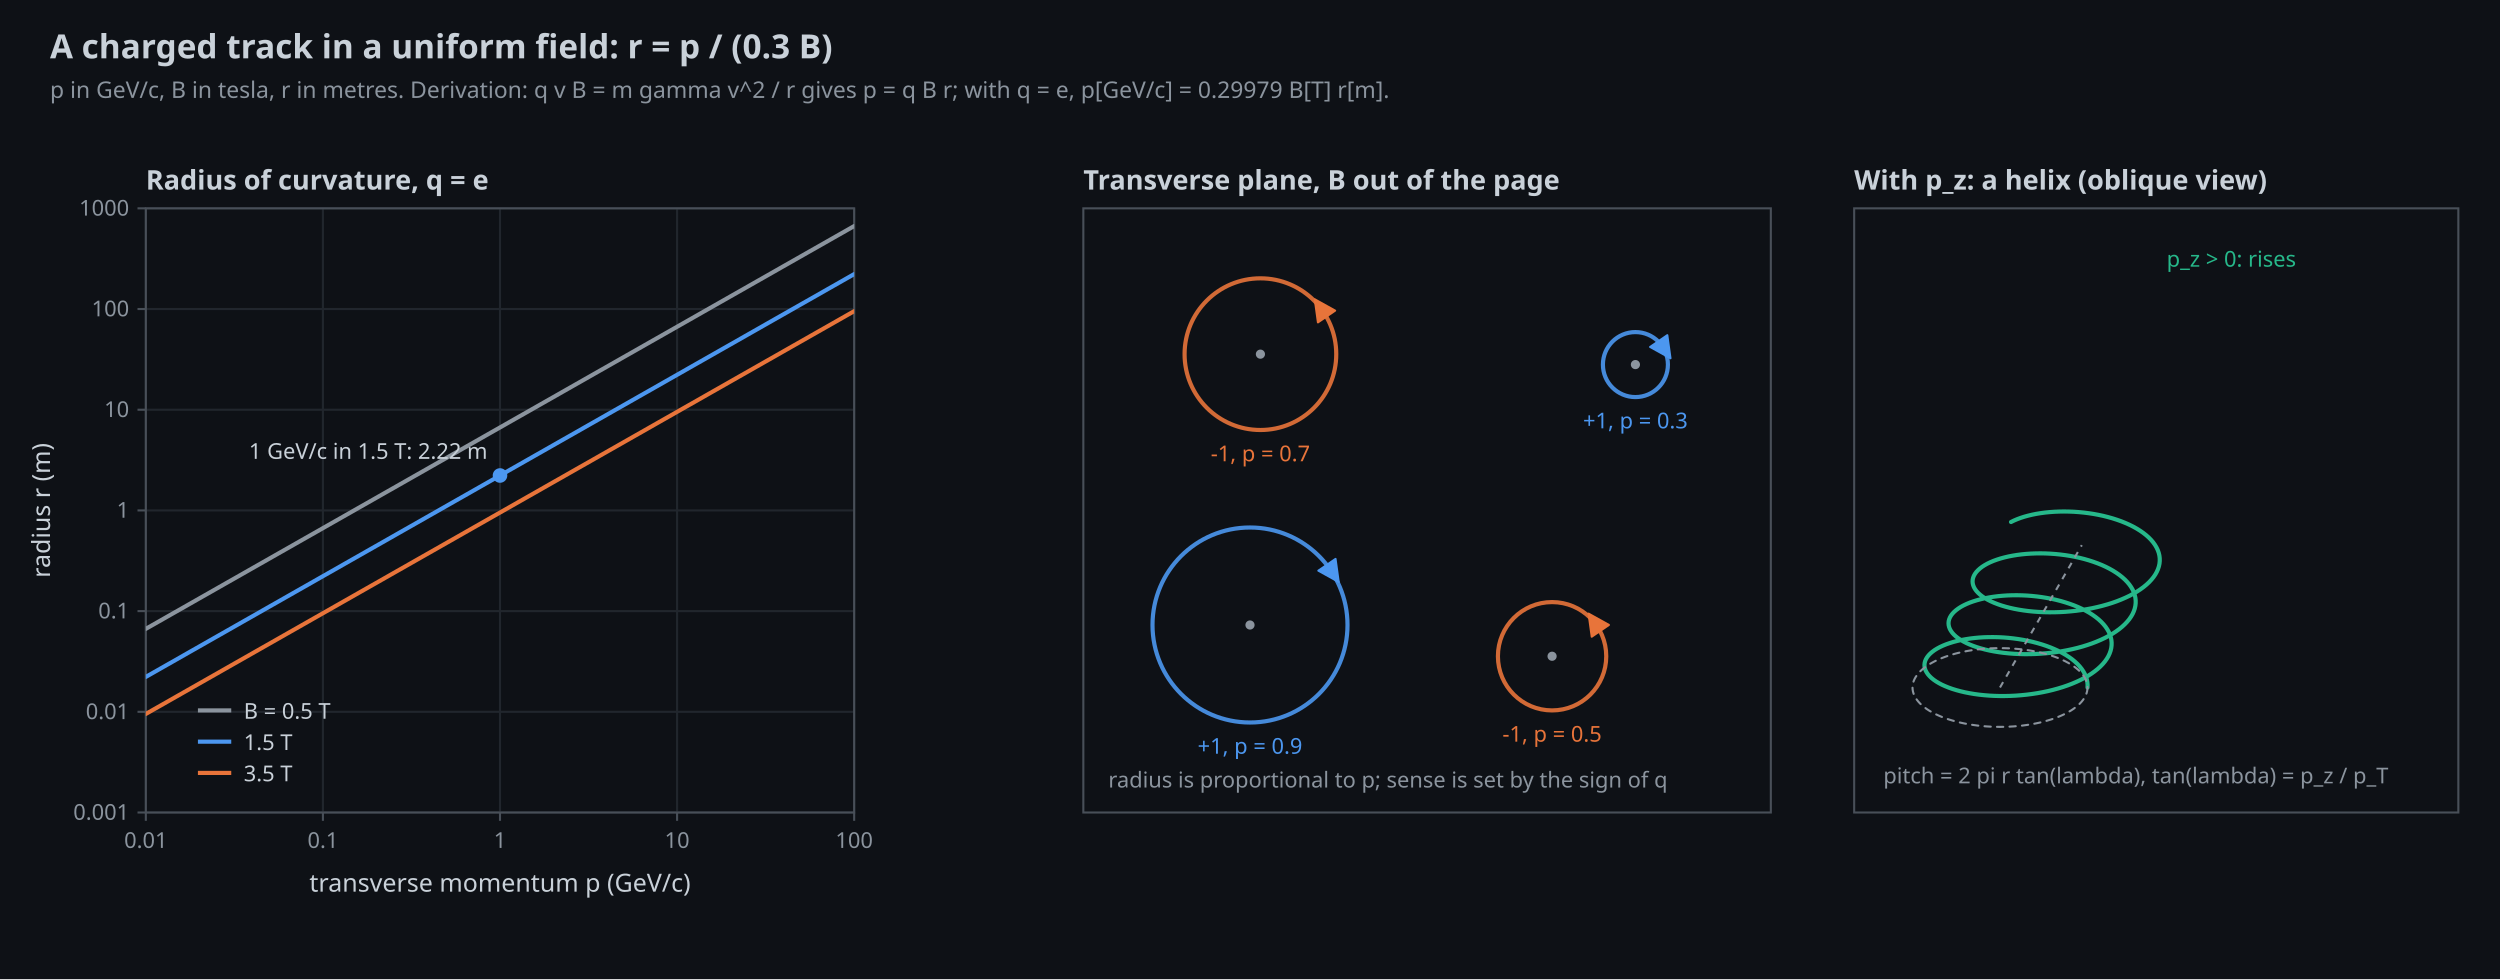
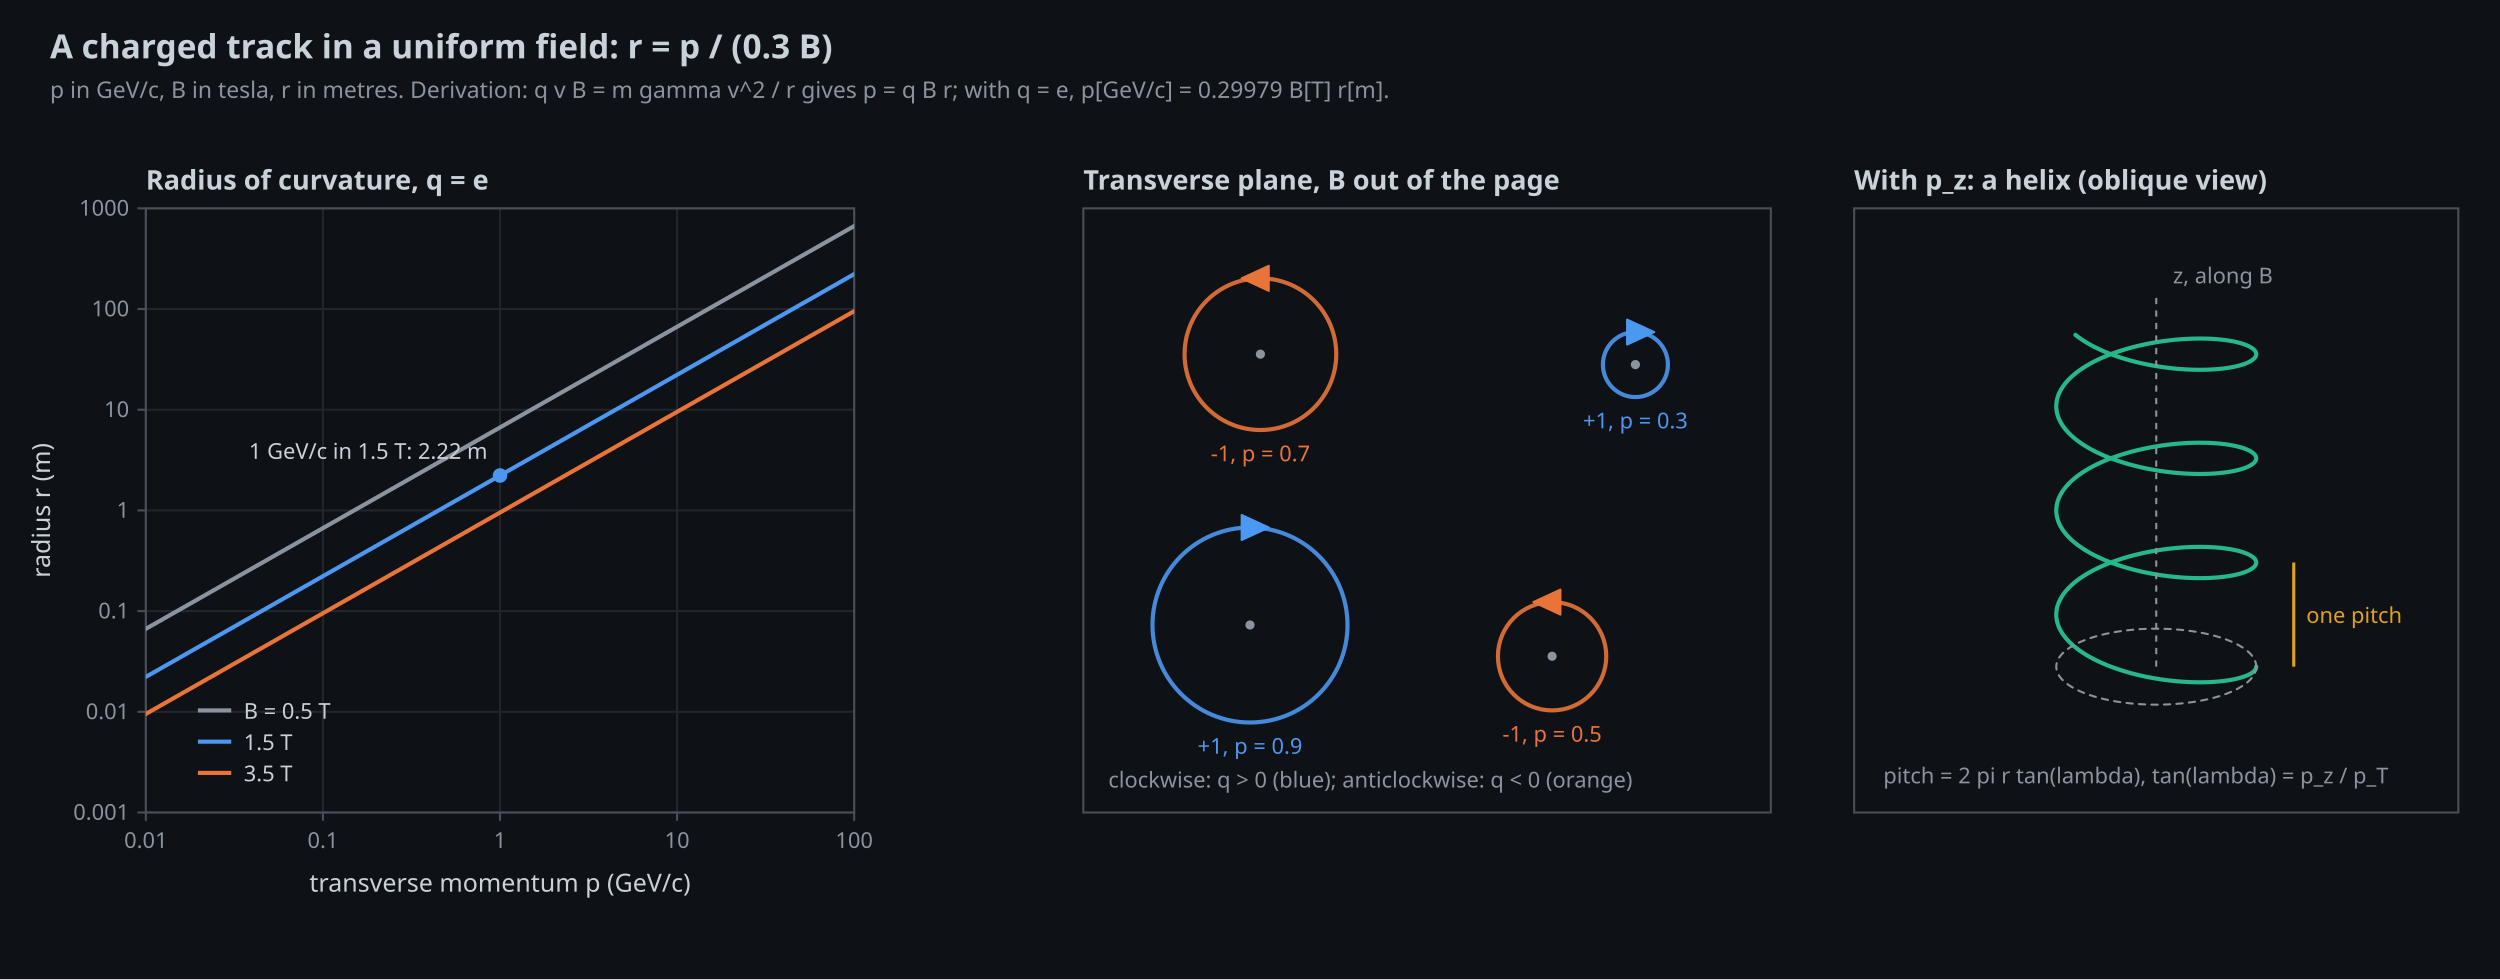
<svg xmlns="http://www.w3.org/2000/svg" viewBox="0 0 1200 470" width="1200" height="470" font-family="system-ui, sans-serif">
  <rect width="1200" height="470" fill="#0e1116" />
  <text x="24" y="28" font-size="16" text-anchor="start" fill="#c9d1d9" font-weight="600">A charged track in a uniform field: r = p / (0.3 B)</text>
  <text x="24" y="47" font-size="11" text-anchor="start" fill="#8b949e">p in GeV/c, B in tesla, r in metres. Derivation: q v B = m gamma v^2 / r gives p = q B r; with q = e, p[GeV/c] = 0.29979 B[T] r[m].</text>
  <defs>
    <clipPath id="clip1">
      <rect x="70" y="100" width="340" height="290" />
    </clipPath>
  </defs>
  <line x1="70" y1="100" x2="70" y2="390" stroke="#21262d" stroke-width="1" />
  <line x1="155" y1="100" x2="155" y2="390" stroke="#21262d" stroke-width="1" />
  <line x1="240" y1="100" x2="240" y2="390" stroke="#21262d" stroke-width="1" />
  <line x1="325" y1="100" x2="325" y2="390" stroke="#21262d" stroke-width="1" />
  <line x1="410" y1="100" x2="410" y2="390" stroke="#21262d" stroke-width="1" />
  <line x1="70" y1="390" x2="410" y2="390" stroke="#21262d" stroke-width="1" />
  <line x1="70" y1="341.67" x2="410" y2="341.67" stroke="#21262d" stroke-width="1" />
  <line x1="70" y1="293.33" x2="410" y2="293.33" stroke="#21262d" stroke-width="1" />
  <line x1="70" y1="245" x2="410" y2="245" stroke="#21262d" stroke-width="1" />
  <line x1="70" y1="196.67" x2="410" y2="196.67" stroke="#21262d" stroke-width="1" />
  <line x1="70" y1="148.33" x2="410" y2="148.33" stroke="#21262d" stroke-width="1" />
  <line x1="70" y1="100" x2="410" y2="100" stroke="#21262d" stroke-width="1" />
  <rect x="70" y="100" width="340" height="290" fill="none" stroke="#484f58" stroke-width="1" />
  <line x1="70" y1="390" x2="70" y2="394" stroke="#484f58" stroke-width="1" />
  <text x="70" y="407" font-size="10.5" text-anchor="middle" fill="#8b949e">0.01</text>
  <line x1="155" y1="390" x2="155" y2="394" stroke="#484f58" stroke-width="1" />
  <text x="155" y="407" font-size="10.5" text-anchor="middle" fill="#8b949e">0.1</text>
  <line x1="240" y1="390" x2="240" y2="394" stroke="#484f58" stroke-width="1" />
  <text x="240" y="407" font-size="10.5" text-anchor="middle" fill="#8b949e">1</text>
  <line x1="325" y1="390" x2="325" y2="394" stroke="#484f58" stroke-width="1" />
  <text x="325" y="407" font-size="10.5" text-anchor="middle" fill="#8b949e">10</text>
  <line x1="410" y1="390" x2="410" y2="394" stroke="#484f58" stroke-width="1" />
  <text x="410" y="407" font-size="10.5" text-anchor="middle" fill="#8b949e">100</text>
  <line x1="66" y1="390" x2="70" y2="390" stroke="#484f58" stroke-width="1" />
  <text x="62" y="393.5" font-size="10.5" text-anchor="end" fill="#8b949e">0.001</text>
  <line x1="66" y1="341.67" x2="70" y2="341.67" stroke="#484f58" stroke-width="1" />
  <text x="62" y="345.17" font-size="10.5" text-anchor="end" fill="#8b949e">0.01</text>
  <line x1="66" y1="293.33" x2="70" y2="293.33" stroke="#484f58" stroke-width="1" />
  <text x="62" y="296.83" font-size="10.5" text-anchor="end" fill="#8b949e">0.1</text>
  <line x1="66" y1="245" x2="70" y2="245" stroke="#484f58" stroke-width="1" />
  <text x="62" y="248.5" font-size="10.5" text-anchor="end" fill="#8b949e">1</text>
  <line x1="66" y1="196.67" x2="70" y2="196.67" stroke="#484f58" stroke-width="1" />
  <text x="62" y="200.17" font-size="10.5" text-anchor="end" fill="#8b949e">10</text>
  <line x1="66" y1="148.33" x2="70" y2="148.33" stroke="#484f58" stroke-width="1" />
  <text x="62" y="151.83" font-size="10.5" text-anchor="end" fill="#8b949e">100</text>
  <line x1="66" y1="100" x2="70" y2="100" stroke="#484f58" stroke-width="1" />
  <text x="62" y="103.5" font-size="10.5" text-anchor="end" fill="#8b949e">1000</text>
  <text x="240" y="428" font-size="12" text-anchor="middle" fill="#c9d1d9">transverse momentum p (GeV/c)</text>
  <text x="24" y="245" font-size="12" text-anchor="middle" fill="#c9d1d9" transform="rotate(-90 24 245)">radius r (m)</text>
  <text x="70" y="91" font-size="13" text-anchor="start" fill="#c9d1d9" font-weight="600">Radius of curvature, q = e</text>
  <polyline points="70,301.84 74.25,299.43 78.5,297.01 82.75,294.59 87,292.18 91.25,289.76 95.5,287.34 99.75,284.93 104,282.51 108.25,280.09 112.5,277.68 116.75,275.26 121,272.84 125.25,270.43 129.5,268.01 133.75,265.59 138,263.18 142.25,260.76 146.5,258.34 150.75,255.93 155,253.51 159.25,251.09 163.5,248.68 167.75,246.26 172,243.84 176.25,241.43 180.5,239.01 184.75,236.59 189,234.18 193.25,231.76 197.5,229.34 201.75,226.93 206,224.51 210.25,222.09 214.5,219.68 218.75,217.26 223,214.84 227.25,212.43 231.5,210.01 235.75,207.59 240,205.18 244.25,202.76 248.5,200.34 252.75,197.93 257,195.51 261.25,193.09 265.5,190.68 269.75,188.26 274,185.84 278.25,183.43 282.5,181.01 286.75,178.59 291,176.18 295.25,173.76 299.5,171.34 303.75,168.93 308,166.51 312.25,164.09 316.5,161.68 320.75,159.26 325,156.84 329.25,154.43 333.5,152.01 337.75,149.59 342,147.18 346.25,144.76 350.5,142.34 354.75,139.93 359,137.51 363.25,135.09 367.5,132.68 371.75,130.26 376,127.84 380.25,125.43 384.5,123.01 388.75,120.59 393,118.18 397.25,115.76 401.5,113.34 405.75,110.93 410,108.51" fill="none" stroke="#8b949e" stroke-width="2" stroke-linejoin="round" stroke-linecap="round" clip-path="url(#clip1)" />
  <polyline points="70,324.91 74.25,322.49 78.5,320.07 82.75,317.66 87,315.24 91.25,312.82 95.5,310.41 99.75,307.99 104,305.57 108.25,303.16 112.5,300.74 116.75,298.32 121,295.91 125.25,293.49 129.5,291.07 133.75,288.66 138,286.24 142.25,283.82 146.5,281.41 150.75,278.99 155,276.57 159.25,274.16 163.5,271.74 167.75,269.32 172,266.91 176.25,264.49 180.5,262.07 184.75,259.66 189,257.24 193.25,254.82 197.5,252.41 201.75,249.99 206,247.57 210.25,245.16 214.5,242.74 218.75,240.32 223,237.91 227.25,235.49 231.5,233.07 235.75,230.66 240,228.24 244.25,225.82 248.5,223.41 252.75,220.99 257,218.57 261.25,216.16 265.5,213.74 269.75,211.32 274,208.91 278.25,206.49 282.5,204.07 286.75,201.66 291,199.24 295.25,196.82 299.5,194.41 303.75,191.99 308,189.57 312.25,187.16 316.5,184.74 320.75,182.32 325,179.91 329.25,177.49 333.5,175.07 337.75,172.66 342,170.24 346.25,167.82 350.5,165.41 354.75,162.99 359,160.57 363.25,158.16 367.5,155.74 371.75,153.32 376,150.91 380.25,148.49 384.5,146.07 388.75,143.66 393,141.24 397.25,138.82 401.5,136.41 405.75,133.99 410,131.57" fill="none" stroke="#4c97f0" stroke-width="2" stroke-linejoin="round" stroke-linecap="round" clip-path="url(#clip1)" />
  <polyline points="70,342.69 74.25,340.27 78.5,337.86 82.75,335.44 87,333.02 91.25,330.61 95.5,328.19 99.75,325.77 104,323.36 108.25,320.94 112.5,318.52 116.75,316.11 121,313.69 125.25,311.27 129.5,308.86 133.75,306.44 138,304.02 142.25,301.61 146.5,299.19 150.75,296.77 155,294.36 159.25,291.94 163.5,289.52 167.75,287.11 172,284.69 176.25,282.27 180.5,279.86 184.75,277.44 189,275.02 193.25,272.61 197.5,270.19 201.75,267.77 206,265.36 210.25,262.94 214.5,260.52 218.75,258.11 223,255.69 227.25,253.27 231.5,250.86 235.75,248.44 240,246.02 244.25,243.61 248.5,241.19 252.75,238.77 257,236.36 261.25,233.94 265.5,231.52 269.75,229.11 274,226.69 278.25,224.27 282.5,221.86 286.75,219.44 291,217.02 295.25,214.61 299.5,212.19 303.75,209.77 308,207.36 312.25,204.94 316.5,202.52 320.75,200.11 325,197.69 329.25,195.27 333.5,192.86 337.75,190.44 342,188.02 346.25,185.61 350.5,183.19 354.75,180.77 359,178.36 363.25,175.94 367.5,173.52 371.75,171.11 376,168.69 380.25,166.27 384.5,163.86 388.75,161.44 393,159.02 397.25,156.61 401.5,154.19 405.75,151.77 410,149.36" fill="none" stroke="#e8743a" stroke-width="2" stroke-linejoin="round" stroke-linecap="round" clip-path="url(#clip1)" />
  <line x1="95" y1="341" x2="111" y2="341" stroke="#8b949e" stroke-width="2" />
  <text x="117" y="345" font-size="10.5" text-anchor="start" fill="#c9d1d9">B = 0.5 T</text>
  <line x1="95" y1="356" x2="111" y2="356" stroke="#4c97f0" stroke-width="2" />
  <text x="117" y="360" font-size="10.5" text-anchor="start" fill="#c9d1d9">1.5 T</text>
  <line x1="95" y1="371" x2="111" y2="371" stroke="#e8743a" stroke-width="2" />
  <text x="117" y="375" font-size="10.5" text-anchor="start" fill="#c9d1d9">3.5 T</text>
  <circle cx="240" cy="228.24" r="3.5" fill="#4c97f0" clip-path="url(#clip1)" />
  <text x="234" y="220.24" font-size="10.5" text-anchor="end" fill="#c9d1d9">1 GeV/c in 1.5 T: 2.22 m</text>
  <rect x="520" y="100" width="330" height="290" fill="none" stroke="#484f58" stroke-width="1" />
  <text x="520" y="91" font-size="13" text-anchor="start" fill="#c9d1d9" font-weight="600">Transverse plane, B out of the page</text>
  <circle cx="600" cy="300" r="46.8" fill="none" stroke="#4c97f0" stroke-width="2" stroke-opacity="0.9" />
  <circle cx="600" cy="300" r="2.2" fill="#8b949e" />
-   <polygon points="642.58,279.35 632.81,273.92 641.06,268.28" fill="#4c97f0" stroke="#4c97f0" stroke-width="1" stroke-linejoin="round" stroke-linecap="round" />
+   <polygon points="609,253.2 596,259.2 596,247.2" fill="#4c97f0" stroke="#4c97f0" stroke-width="1" stroke-linejoin="round" stroke-linecap="round" />
  <text x="600" y="361.8" font-size="10.5" text-anchor="middle" fill="#4c97f0">+1, p = 0.9</text>
  <circle cx="745" cy="315" r="26" fill="none" stroke="#e8743a" stroke-width="2" stroke-opacity="0.9" />
  <circle cx="745" cy="315" r="2.2" fill="#8b949e" />
-   <polygon points="762.51,294.54 772.28,299.97 764.03,305.62" fill="#e8743a" stroke="#e8743a" stroke-width="1" stroke-linejoin="round" stroke-linecap="round" />
+   <polygon points="736,289 749,283 749,295" fill="#e8743a" stroke="#e8743a" stroke-width="1" stroke-linejoin="round" stroke-linecap="round" />
  <text x="745" y="356" font-size="10.5" text-anchor="middle" fill="#e8743a">-1, p = 0.5</text>
  <circle cx="785" cy="175" r="15.6" fill="none" stroke="#4c97f0" stroke-width="2" stroke-opacity="0.9" />
  <circle cx="785" cy="175" r="2.2" fill="#8b949e" />
-   <polygon points="801.83,171.97 792.05,166.54 800.31,160.89" fill="#4c97f0" stroke="#4c97f0" stroke-width="1" stroke-linejoin="round" stroke-linecap="round" />
+   <polygon points="794,159.4 781,165.4 781,153.4" fill="#4c97f0" stroke="#4c97f0" stroke-width="1" stroke-linejoin="round" stroke-linecap="round" />
  <text x="785" y="205.6" font-size="10.5" text-anchor="middle" fill="#4c97f0">+1, p = 0.3</text>
  <circle cx="605" cy="170" r="36.4" fill="none" stroke="#e8743a" stroke-width="2" stroke-opacity="0.9" />
  <circle cx="605" cy="170" r="2.2" fill="#8b949e" />
-   <polygon points="631.09,143.67 640.86,149.1 632.61,154.75" fill="#e8743a" stroke="#e8743a" stroke-width="1" stroke-linejoin="round" stroke-linecap="round" />
+   <polygon points="596,133.6 609,127.6 609,139.6" fill="#e8743a" stroke="#e8743a" stroke-width="1" stroke-linejoin="round" stroke-linecap="round" />
  <text x="605" y="221.4" font-size="10.5" text-anchor="middle" fill="#e8743a">-1, p = 0.7</text>
-   <text x="532" y="378" font-size="10.5" text-anchor="start" fill="#8b949e">radius is proportional to p; sense is set by the sign of q</text>
+   <text x="532" y="378" font-size="10.5" text-anchor="start" fill="#8b949e">clockwise: q &gt; 0 (blue); anticlockwise: q &lt; 0 (orange)</text>
  <rect x="890" y="100" width="290" height="290" fill="none" stroke="#484f58" stroke-width="1" />
  <text x="890" y="91" font-size="13" text-anchor="start" fill="#c9d1d9" font-weight="600">With p_z: a helix (oblique view)</text>
-   <polyline points="1002,330 1002.04,328.69 1001.92,327.38 1001.66,326.08 1001.26,324.8 1000.71,323.53 1000.02,322.27 999.19,321.04 998.23,319.84 997.13,318.67 995.91,317.53 994.57,316.43 993.1,315.37 991.53,314.36 989.85,313.39 988.07,312.46 986.19,311.6 984.24,310.78 982.2,310.02 980.09,309.32 977.92,308.68 975.69,308.1 973.41,307.59 971.1,307.13 968.75,306.75 966.39,306.43 964.01,306.17 961.63,305.98 959.25,305.86 956.88,305.81 954.54,305.82 952.23,305.89 949.96,306.03 947.73,306.24 945.56,306.5 943.46,306.83 941.42,307.21 939.47,307.65 937.6,308.14 935.83,308.69 934.15,309.28 932.58,309.92 931.13,310.6 929.79,311.32 928.57,312.08 927.49,312.88 926.53,313.7 925.71,314.55 925.03,315.43 924.49,316.32 924.09,317.23 923.84,318.15 923.74,319.08 923.78,320.01 923.97,320.94 924.31,321.86 924.8,322.78 925.43,323.69 926.21,324.58 927.12,325.45 928.18,326.3 929.37,327.12 930.69,327.91 932.13,328.67 933.71,329.38 935.39,330.06 937.19,330.7 939.1,331.28 941.1,331.82 943.2,332.31 945.38,332.74 947.64,333.12 949.97,333.44 952.37,333.69 954.81,333.89 957.31,334.02 959.85,334.09 962.41,334.09 964.99,334.03 967.59,333.9 970.19,333.7 972.79,333.44 975.37,333.11 977.93,332.72 980.46,332.26 982.95,331.74 985.39,331.15 987.77,330.5 990.09,329.8 992.34,329.03 994.5,328.21 996.59,327.33 998.57,326.41 1000.46,325.43 1002.24,324.41 1003.91,323.34 1005.45,322.24 1006.88,321.1 1008.18,319.92 1009.34,318.72 1010.38,317.48 1011.27,316.23 1012.02,314.96 1012.62,313.67 1013.08,312.37 1013.4,311.06 1013.56,309.75 1013.58,308.44 1013.45,307.13 1013.17,305.83 1012.75,304.55 1012.19,303.28 1011.48,302.03 1010.64,300.8 1009.66,299.61 1008.55,298.44 1007.31,297.3 1005.95,296.21 1004.47,295.15 1002.89,294.14 1001.19,293.18 999.4,292.26 997.52,291.4 995.55,290.59 993.5,289.84 991.39,289.15 989.21,288.51 986.97,287.94 984.69,287.43 982.37,286.99 980.03,286.61 977.66,286.3 975.28,286.05 972.9,285.87 970.52,285.76 968.16,285.71 965.82,285.73 963.51,285.81 961.24,285.96 959.02,286.17 956.86,286.44 954.76,286.77 952.74,287.16 950.79,287.61 948.94,288.11 947.17,288.66 945.51,289.25 943.96,289.9 942.51,290.59 941.19,291.31 939.99,292.08 938.92,292.88 937.98,293.7 937.17,294.56 936.51,295.43 935.98,296.33 935.61,297.24 935.37,298.16 935.29,299.09 935.35,300.02 935.56,300.95 935.91,301.88 936.42,302.79 937.06,303.7 937.86,304.59 938.79,305.46 939.86,306.3 941.06,307.12 942.4,307.9 943.86,308.66 945.45,309.37 947.15,310.04 948.96,310.67 950.88,311.25 952.89,311.79 955,312.27 957.19,312.69 959.46,313.06 961.8,313.37 964.2,313.62 966.66,313.81 969.16,313.93 971.7,314 974.26,313.99 976.85,313.92 979.45,313.78 982.05,313.58 984.64,313.31 987.22,312.97 989.78,312.57 992.3,312.1 994.79,311.57 997.22,310.98 999.6,310.33 1001.91,309.61 1004.15,308.84 1006.3,308.01 1008.37,307.13 1010.35,306.2 1012.22,305.21 1013.99,304.19 1015.64,303.12 1017.18,302.01 1018.59,300.86 1019.87,299.68 1021.02,298.47 1022.04,297.24 1022.91,295.98 1023.65,294.71 1024.23,293.42 1024.68,292.12 1024.97,290.81 1025.12,289.5 1025.12,288.19 1024.97,286.88 1024.68,285.59 1024.24,284.3 1023.66,283.03 1022.94,281.79 1022.08,280.56 1021.08,279.37 1019.96,278.21 1018.7,277.08 1017.33,275.99 1015.84,274.94 1014.24,273.93 1012.54,272.97 1010.74,272.06 1008.84,271.2 1006.86,270.4 1004.81,269.66 1002.68,268.97 1000.5,268.34 998.26,267.78 995.97,267.28 993.65,266.84 991.3,266.47 988.93,266.17 986.55,265.93 984.17,265.76 981.79,265.65 979.43,265.61 977.09,265.64 974.79,265.73 972.53,265.88 970.31,266.1 968.16,266.38 966.07,266.72 964.06,267.11 962.12,267.57 960.27,268.07 958.52,268.63 956.87,269.23 955.33,269.88 953.9,270.57 952.59,271.31 951.41,272.07 950.35,272.88 949.43,273.71 948.64,274.56 947.99,275.44 947.48,276.34 947.12,277.25 946.9,278.17 946.83,279.1 946.91,280.03 947.14,280.96 947.51,281.89 948.03,282.8 948.7,283.71 949.51,284.59 950.46,285.46 951.54,286.3 952.77,287.11 954.12,287.9 955.59,288.64 957.19,289.35 958.91,290.02 960.73,290.65 962.66,291.22 964.69,291.75 966.8,292.22 969,292.64 971.28,293 973.63,293.31 976.04,293.55 978.5,293.73 981,293.85 983.55,293.9 986.12,293.89 988.7,293.81 991.3,293.67 993.9,293.45 996.5,293.18 999.07,292.83 1001.63,292.42 1004.15,291.95 1006.62,291.41 1009.05,290.81 1011.42,290.15 1013.73,289.43 1015.95,288.65 1018.1,287.81 1020.16,286.92 1022.13,285.99 1023.99,285 1025.74,283.97 1027.38,282.89 1028.9,281.78 1030.3,280.63 1031.57,279.45 1032.7,278.23 1033.7,277 1034.56,275.74 1035.27,274.46 1035.84,273.17 1036.27,271.87 1036.55,270.56 1036.68,269.25 1036.66,267.94 1036.5,266.63 1036.19,265.34 1035.73,264.05 1035.13,262.79 1034.39,261.55 1033.52,260.33 1032.51,259.13 1031.37,257.97 1030.1,256.85 1028.71,255.76 1027.21,254.72 1025.6,253.72 1023.88,252.76 1022.07,251.86 1020.16,251.01 1018.17,250.21 1016.11,249.48 1013.98,248.8 1011.78,248.18 1009.54,247.62 1007.25,247.13 1004.92,246.7 1002.57,246.34 1000.2,246.04 997.82,245.81 995.44,245.64 993.06,245.55 990.7,245.51 988.37,245.55 986.07,245.65 983.81,245.81 981.61,246.03 979.46,246.32 977.38,246.66 975.37,247.07 973.45,247.53 971.61,248.04 969.87,248.6 968.24,249.21 966.71,249.86 965.29,250.56" fill="none" stroke="#26b88a" stroke-width="2" stroke-linejoin="round" stroke-linecap="round" />
-   <polyline points="1002,330 1001.94,330.99 1001.77,331.98 1001.48,332.96 1001.08,333.93 1000.57,334.89 999.94,335.84 999.21,336.77 998.37,337.69 997.42,338.58 996.37,339.45 995.22,340.29 993.98,341.11 992.64,341.89 991.21,342.65 989.7,343.36 988.1,344.05 986.43,344.69 984.69,345.29 982.87,345.85 981,346.37 979.07,346.84 977.08,347.27 975.05,347.64 972.98,347.97 970.87,348.26 968.73,348.49 966.57,348.67 964.39,348.8 962.2,348.87 960,348.9 957.8,348.87 955.61,348.8 953.43,348.67 951.27,348.49 949.13,348.26 947.02,347.97 944.95,347.64 942.92,347.27 940.93,346.84 939,346.37 937.13,345.85 935.31,345.29 933.57,344.69 931.9,344.05 930.3,343.36 928.79,342.65 927.36,341.89 926.02,341.11 924.78,340.29 923.63,339.45 922.58,338.58 921.63,337.69 920.79,336.77 920.06,335.84 919.43,334.89 918.92,333.93 918.52,332.96 918.23,331.98 918.06,330.99 918,330 918.06,329.01 918.23,328.02 918.52,327.04 918.92,326.07 919.43,325.11 920.06,324.16 920.79,323.23 921.63,322.31 922.58,321.42 923.63,320.55 924.78,319.71 926.02,318.89 927.36,318.11 928.79,317.35 930.3,316.64 931.9,315.95 933.57,315.31 935.31,314.71 937.13,314.15 939,313.63 940.93,313.16 942.92,312.73 944.95,312.36 947.02,312.03 949.13,311.74 951.27,311.51 953.43,311.33 955.61,311.2 957.8,311.13 960,311.1 962.2,311.13 964.39,311.2 966.57,311.33 968.73,311.51 970.87,311.74 972.98,312.03 975.05,312.36 977.08,312.73 979.07,313.16 981,313.63 982.87,314.15 984.69,314.71 986.43,315.31 988.1,315.95 989.7,316.64 991.21,317.35 992.64,318.11 993.98,318.89 995.22,319.71 996.37,320.55 997.42,321.42 998.37,322.31 999.21,323.23 999.94,324.16 1000.57,325.11 1001.08,326.07 1001.48,327.04 1001.77,328.02 1001.94,329.01 1002,330" fill="none" stroke="#8b949e" stroke-width="1" stroke-linejoin="round" stroke-linecap="round" stroke-dasharray="3 3" />
-   <line x1="960" y1="330" x2="999.27" y2="261.67" stroke="#8b949e" stroke-width="1" stroke-dasharray="3 3" />
+   <polyline points="1083,320 1082.93,320.55 1082.73,321.09 1082.39,321.63 1081.91,322.17 1081.3,322.69 1080.56,323.2 1079.68,323.69 1078.69,324.16 1077.56,324.61 1076.32,325.03 1074.95,325.43 1073.48,325.81 1071.89,326.15 1070.2,326.45 1068.4,326.72 1066.52,326.96 1064.54,327.15 1062.48,327.31 1060.34,327.42 1058.12,327.48 1055.85,327.51 1053.51,327.48 1051.12,327.41 1048.68,327.28 1046.21,327.11 1043.7,326.89 1041.17,326.61 1038.62,326.29 1036.06,325.91 1033.49,325.48 1030.93,325 1028.39,324.47 1025.86,323.88 1023.36,323.25 1020.89,322.56 1018.46,321.82 1016.08,321.04 1013.75,320.2 1011.48,319.33 1009.28,318.4 1007.15,317.43 1005.11,316.42 1003.14,315.37 1001.27,314.28 999.5,313.15 997.82,311.99 996.26,310.79 994.8,309.57 993.46,308.31 992.23,307.03 991.13,305.73 990.15,304.4 989.3,303.06 988.58,301.7 988,300.32 987.54,298.94 987.23,297.55 987.05,296.15 987,294.75 987.09,293.35 987.32,291.96 987.69,290.57 988.19,289.19 988.82,287.82 989.59,286.47 990.48,285.13 991.5,283.81 992.65,282.51 993.92,281.24 995.3,280 996.8,278.78 998.4,277.6 1000.11,276.45 1001.92,275.33 1003.83,274.26 1005.82,273.22 1007.9,272.22 1010.05,271.27 1012.27,270.36 1014.56,269.5 1016.91,268.68 1019.31,267.91 1021.75,267.19 1024.24,266.52 1026.75,265.91 1029.28,265.34 1031.84,264.82 1034.4,264.36 1036.96,263.95 1039.52,263.59 1042.06,263.28 1044.59,263.03 1047.08,262.82 1049.55,262.67 1051.97,262.56 1054.34,262.51 1056.66,262.5 1058.91,262.53 1061.1,262.62 1063.21,262.74 1065.25,262.91 1067.19,263.12 1069.05,263.37 1070.81,263.65 1072.46,263.97 1074.01,264.32 1075.45,264.7 1076.77,265.11 1077.97,265.55 1079.05,266.01 1080.01,266.48 1080.83,266.98 1081.53,267.49 1082.09,268.02 1082.52,268.55 1082.81,269.1 1082.97,269.64 1082.99,270.19 1082.87,270.74 1082.62,271.29 1082.23,271.82 1081.71,272.35 1081.05,272.87 1080.26,273.37 1079.35,273.86 1078.3,274.32 1077.14,274.76 1075.85,275.18 1074.44,275.57 1072.93,275.93 1071.3,276.26 1069.57,276.55 1067.75,276.81 1065.83,277.03 1063.82,277.21 1061.73,277.35 1059.56,277.45 1057.33,277.5 1055.03,277.5 1052.67,277.46 1050.26,277.37 1047.81,277.23 1045.32,277.04 1042.81,276.8 1040.27,276.5 1037.71,276.16 1035.15,275.76 1032.59,275.32 1030.03,274.82 1027.49,274.27 1024.97,273.66 1022.48,273.01 1020.02,272.3 1017.61,271.55 1015.25,270.75 1012.94,269.9 1010.7,269 1008.52,268.06 1006.42,267.08 1004.4,266.05 1002.47,264.99 1000.64,263.88 998.9,262.74 997.26,261.57 995.73,260.36 994.31,259.13 993.01,257.86 991.83,256.57 990.77,255.26 989.84,253.93 989.03,252.58 988.36,251.21 987.82,249.84 987.42,248.45 987.15,247.06 987.02,245.66 987.02,244.26 987.16,242.86 987.44,241.47 987.85,240.08 988.4,238.71 989.08,237.34 989.89,235.99 990.83,234.66 991.89,233.35 993.08,232.06 994.39,230.8 995.82,229.57 997.35,228.36 998.99,227.19 1000.74,226.05 1002.58,224.95 1004.52,223.88 1006.54,222.86 1008.65,221.88 1010.83,220.94 1013.07,220.05 1015.38,219.2 1017.75,218.4 1020.17,217.65 1022.63,216.95 1025.12,216.3 1027.64,215.7 1030.18,215.15 1032.74,214.66 1035.3,214.21 1037.86,213.82 1040.42,213.48 1042.96,213.19 1045.47,212.95 1047.96,212.76 1050.41,212.62 1052.81,212.54 1055.16,212.5 1057.46,212.51 1059.69,212.56 1061.86,212.66 1063.94,212.8 1065.94,212.98 1067.86,213.2 1069.68,213.46 1071.4,213.76 1073.02,214.09 1074.53,214.45 1075.93,214.84 1077.21,215.26 1078.37,215.71 1079.4,216.17 1080.31,216.66 1081.09,217.16 1081.74,217.68 1082.26,218.21 1082.64,218.75 1082.89,219.29 1082.99,219.84 1082.97,220.39 1082.8,220.93 1082.5,221.48 1082.06,222.01 1081.49,222.54 1080.79,223.05 1079.95,223.54 1078.99,224.02 1077.9,224.48 1076.69,224.91 1075.37,225.32 1073.92,225.7 1072.37,226.05 1070.7,226.37 1068.94,226.65 1067.08,226.89 1065.13,227.1 1063.09,227.27 1060.97,227.39 1058.78,227.47 1056.52,227.5 1054.2,227.49 1051.83,227.43 1049.4,227.32 1046.94,227.17 1044.44,226.96 1041.91,226.7 1039.37,226.39 1036.81,226.03 1034.25,225.61 1031.69,225.15 1029.13,224.63 1026.6,224.06 1024.09,223.44 1021.61,222.77 1019.17,222.04 1016.77,221.27 1014.43,220.45 1012.14,219.59 1009.92,218.68 1007.77,217.72 1005.7,216.72 1003.71,215.68 1001.81,214.6 1000.01,213.49 998.31,212.33 996.71,211.15 995.22,209.93 993.84,208.68 992.58,207.41 991.44,206.11 990.43,204.79 989.54,203.45 988.78,202.1 988.16,200.73 987.66,199.35 987.31,197.96 987.09,196.56 987,195.16 987.05,193.77 987.24,192.37 987.57,190.98 988.03,189.6 988.62,188.22 989.35,186.86 990.21,185.52 991.19,184.2 992.3,182.89 993.53,181.61 994.88,180.36 996.35,179.14 997.92,177.94 999.6,176.78 1001.38,175.66 1003.26,174.57 1005.22,173.52 1007.28,172.51 1009.41,171.54 1011.61,170.62 1013.88,169.74 1016.21,168.91 1018.6,168.13 1021.03,167.4 1023.5,166.72 1026.01,166.08 1028.54,165.5 1031.08,164.97 1033.64,164.49 1036.21,164.07 1038.77,163.69 1041.32,163.37 1043.85,163.1 1046.35,162.88 1048.83,162.71 1051.26,162.59 1053.65,162.52 1055.98,162.49 1058.26,162.52 1060.46,162.59 1062.6,162.7 1064.66,162.86 1066.63,163.06 1068.51,163.29 1070.3,163.56 1071.98,163.87 1073.57,164.22 1075.04,164.59 1076.39,164.99 1077.63,165.42 1078.75,165.87 1079.74,166.34 1080.6,166.83 1081.34,167.34 1081.94,167.86 1082.41,168.4 1082.74,168.94 1082.94,169.48 1083,170.03 1082.92,170.58 1082.71,171.13 1082.36,171.67 1081.88,172.2 1081.26,172.72 1080.51,173.22 1079.63,173.71 1078.62,174.19 1077.49,174.63 1076.24,175.06 1074.87,175.46 1073.38,175.83 1071.79,176.16 1070.09,176.47 1068.3,176.74 1066.4,176.97 1064.42,177.16 1062.35,177.31 1060.21,177.42 1057.99,177.49 1055.71,177.5 1053.37,177.48 1050.98,177.4 1048.54,177.27 1046.06,177.1 1043.55,176.87 1041.02,176.6 1038.47,176.27 1035.9,175.89 1033.34,175.45 1030.78,174.97 1028.24,174.43 1025.71,173.85 1023.21,173.21 1020.74,172.52 1018.32,171.78 1015.94,170.99 1013.61,170.15 1011.35,169.27 1009.15,168.34 1007.03,167.37 1004.99,166.36 1003.03,165.31 1001.17,164.21 999.4,163.08 997.73,161.92 996.17,160.72" fill="none" stroke="#26b88a" stroke-width="2" stroke-linejoin="round" stroke-linecap="round" />
+   <polyline points="1083,320 1082.93,320.95 1082.74,321.91 1082.41,322.85 1081.95,323.79 1081.36,324.72 1080.65,325.64 1079.81,326.54 1078.85,327.42 1077.77,328.28 1076.57,329.12 1075.26,329.93 1073.83,330.72 1072.3,331.48 1070.67,332.2 1068.94,332.9 1067.12,333.55 1065.21,334.18 1063.21,334.76 1061.14,335.3 1059,335.8 1056.79,336.25 1054.52,336.66 1052.2,337.03 1049.83,337.35 1047.42,337.62 1044.98,337.84 1042.51,338.02 1040.02,338.14 1037.51,338.22 1035,338.24 1032.49,338.22 1029.98,338.14 1027.49,338.02 1025.02,337.84 1022.58,337.62 1020.17,337.35 1017.8,337.03 1015.48,336.66 1013.21,336.25 1011,335.8 1008.86,335.3 1006.79,334.76 1004.79,334.18 1002.88,333.55 1001.06,332.9 999.33,332.2 997.7,331.48 996.17,330.72 994.74,329.93 993.43,329.12 992.23,328.28 991.15,327.42 990.19,326.54 989.35,325.64 988.64,324.72 988.05,323.79 987.59,322.85 987.26,321.91 987.07,320.95 987,320 987.07,319.05 987.26,318.09 987.59,317.15 988.05,316.21 988.64,315.28 989.35,314.36 990.19,313.46 991.15,312.58 992.23,311.72 993.43,310.88 994.74,310.07 996.17,309.28 997.7,308.52 999.33,307.8 1001.06,307.1 1002.88,306.45 1004.79,305.82 1006.79,305.24 1008.86,304.7 1011,304.2 1013.21,303.75 1015.48,303.34 1017.8,302.97 1020.17,302.65 1022.58,302.38 1025.02,302.16 1027.49,301.98 1029.98,301.86 1032.49,301.78 1035,301.76 1037.51,301.78 1040.02,301.86 1042.51,301.98 1044.98,302.16 1047.42,302.38 1049.83,302.65 1052.2,302.97 1054.52,303.34 1056.79,303.75 1059,304.2 1061.14,304.7 1063.21,305.24 1065.21,305.82 1067.12,306.45 1068.94,307.1 1070.67,307.8 1072.3,308.52 1073.83,309.28 1075.26,310.07 1076.57,310.88 1077.77,311.72 1078.85,312.58 1079.81,313.46 1080.65,314.36 1081.36,315.28 1081.95,316.21 1082.41,317.15 1082.74,318.09 1082.93,319.05 1083,320" fill="none" stroke="#8b949e" stroke-width="1" stroke-linejoin="round" stroke-linecap="round" stroke-dasharray="3 3" />
+   <line x1="1035" y1="320" x2="1035" y2="140" stroke="#8b949e" stroke-width="1" stroke-dasharray="3 3" />
+   <text x="1043" y="136" font-size="10.5" text-anchor="start" fill="#8b949e">z, along B</text>
+   <line x1="1101" y1="320" x2="1101" y2="270" stroke="#e0a020" stroke-width="1.5" />
+   <text x="1107" y="299" font-size="10.5" text-anchor="start" fill="#e0a020">one pitch</text>
  <text x="904" y="376" font-size="10.5" text-anchor="start" fill="#8b949e">pitch = 2 pi r tan(lambda), tan(lambda) = p_z / p_T</text>
-   <text x="1040" y="128" font-size="10.5" text-anchor="start" fill="#26b88a">p_z &gt; 0: rises</text>
</svg>
